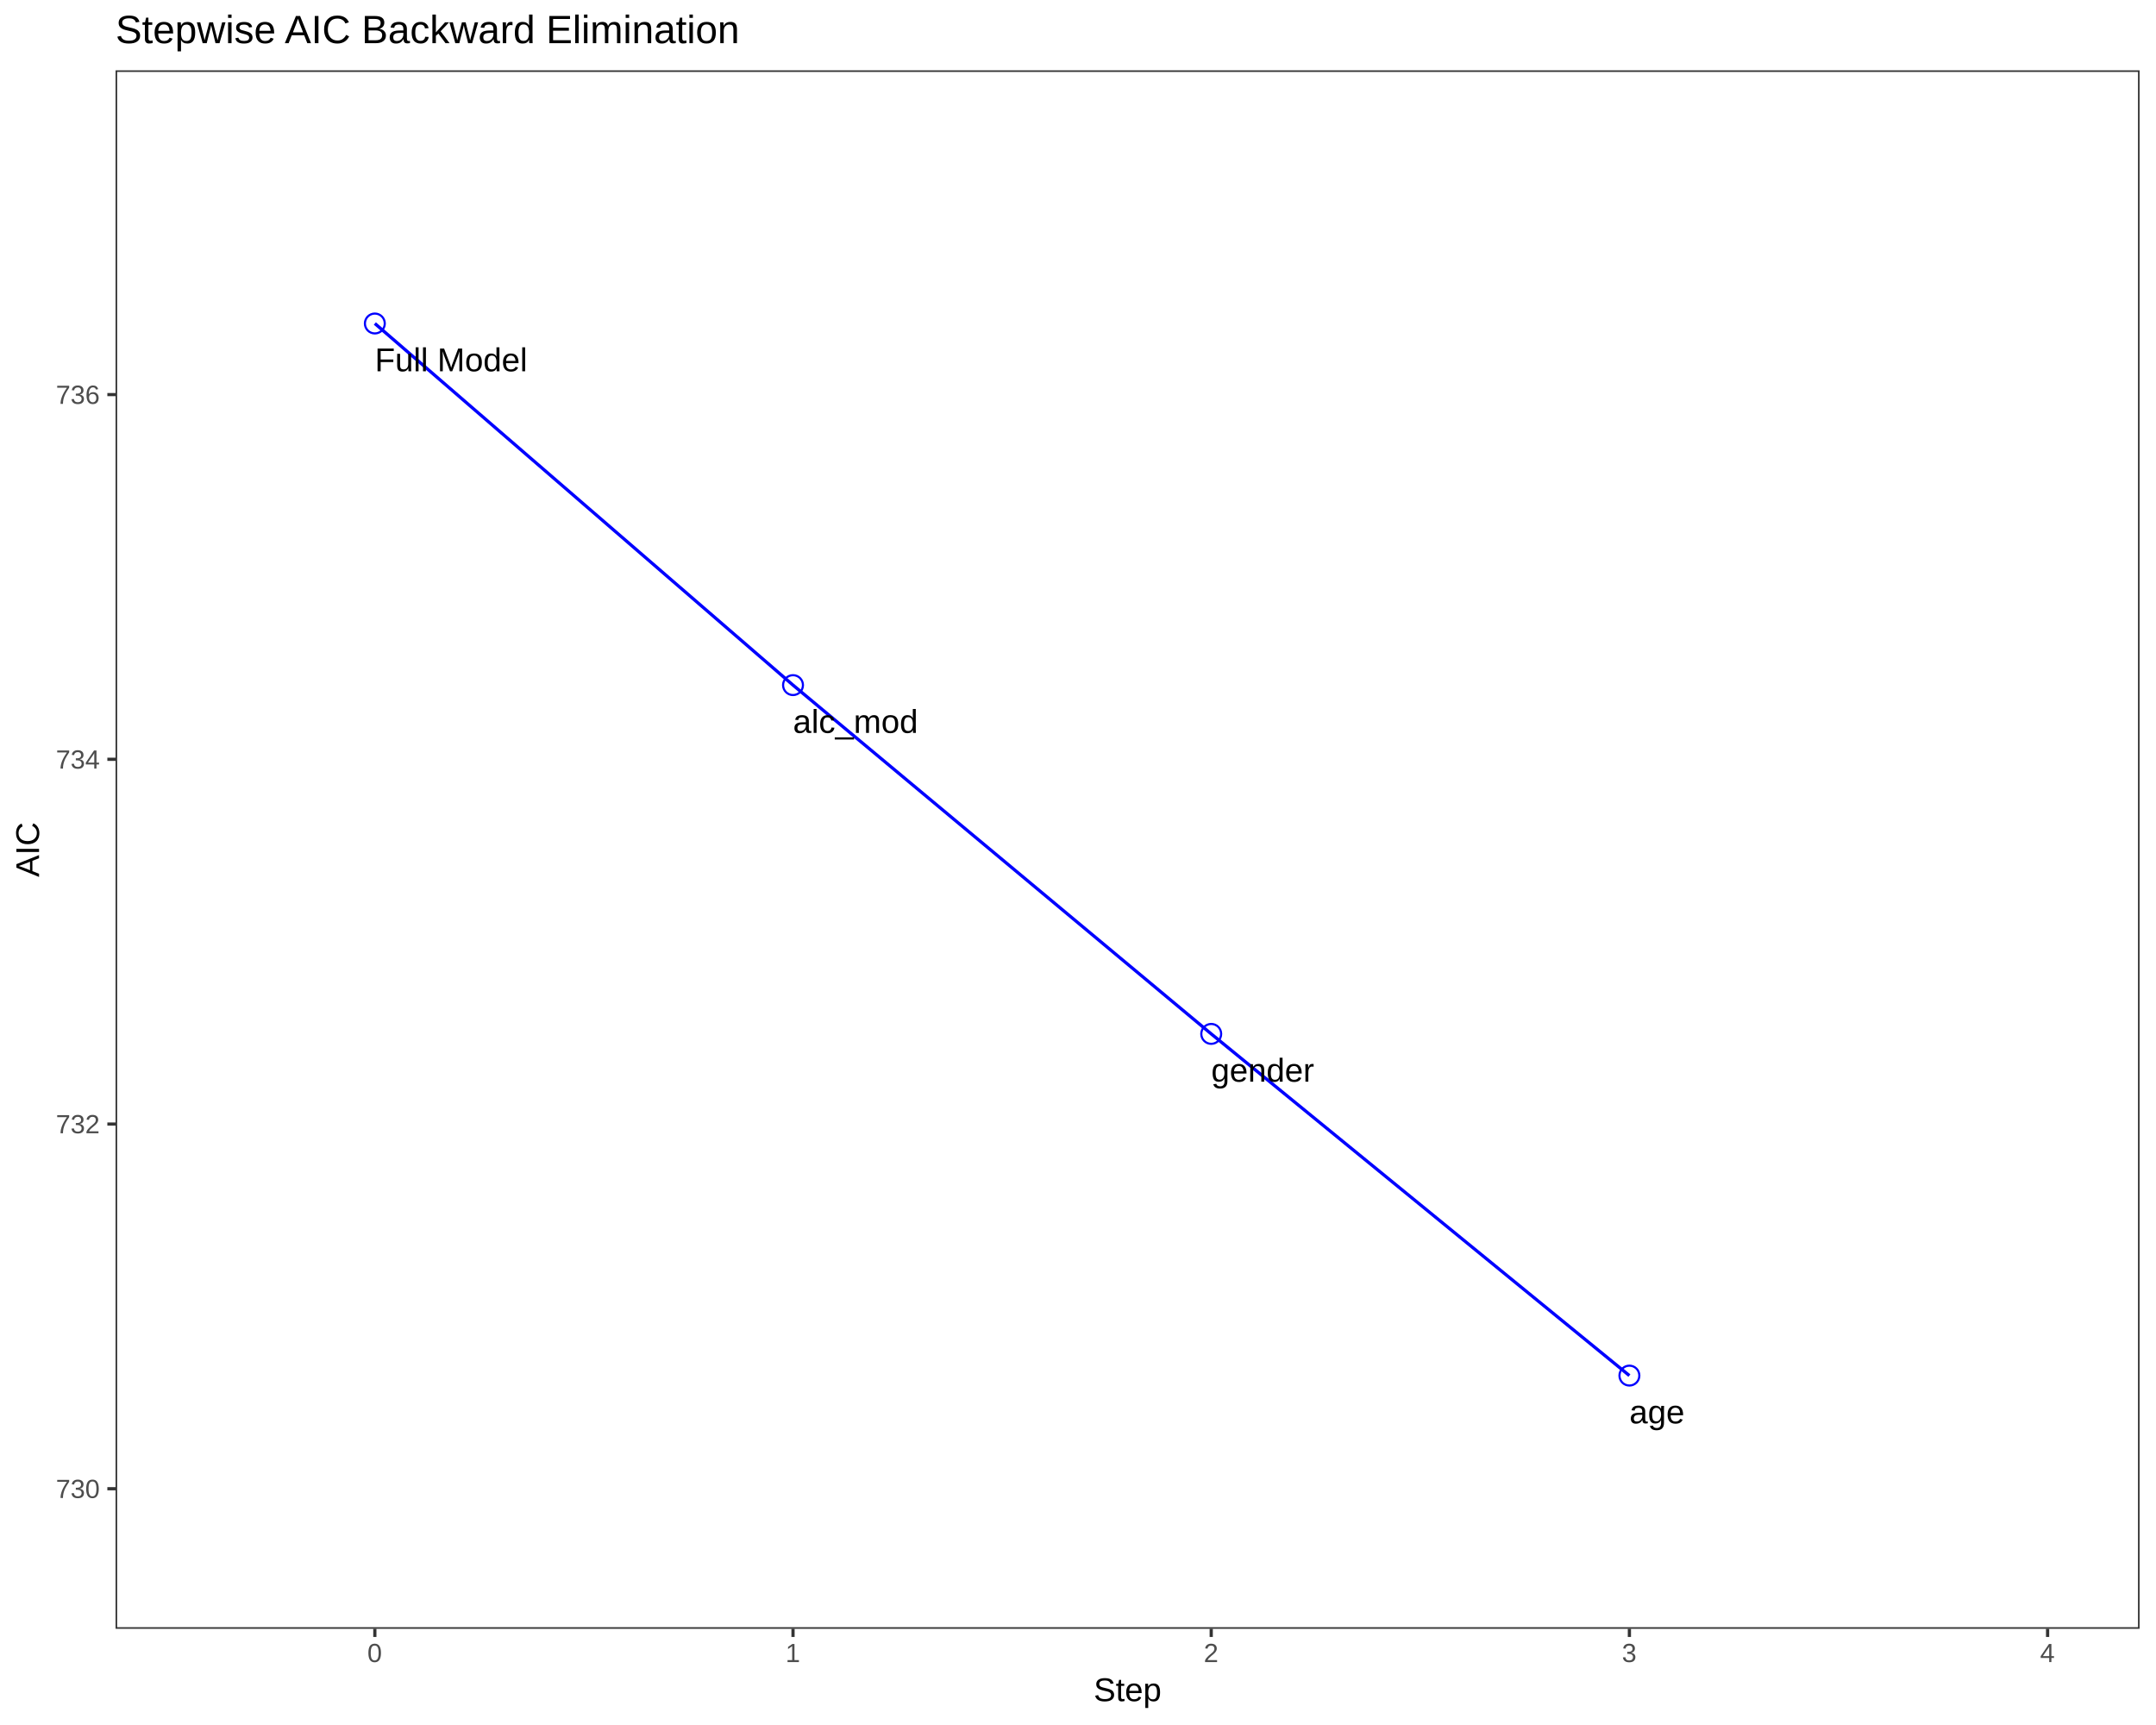
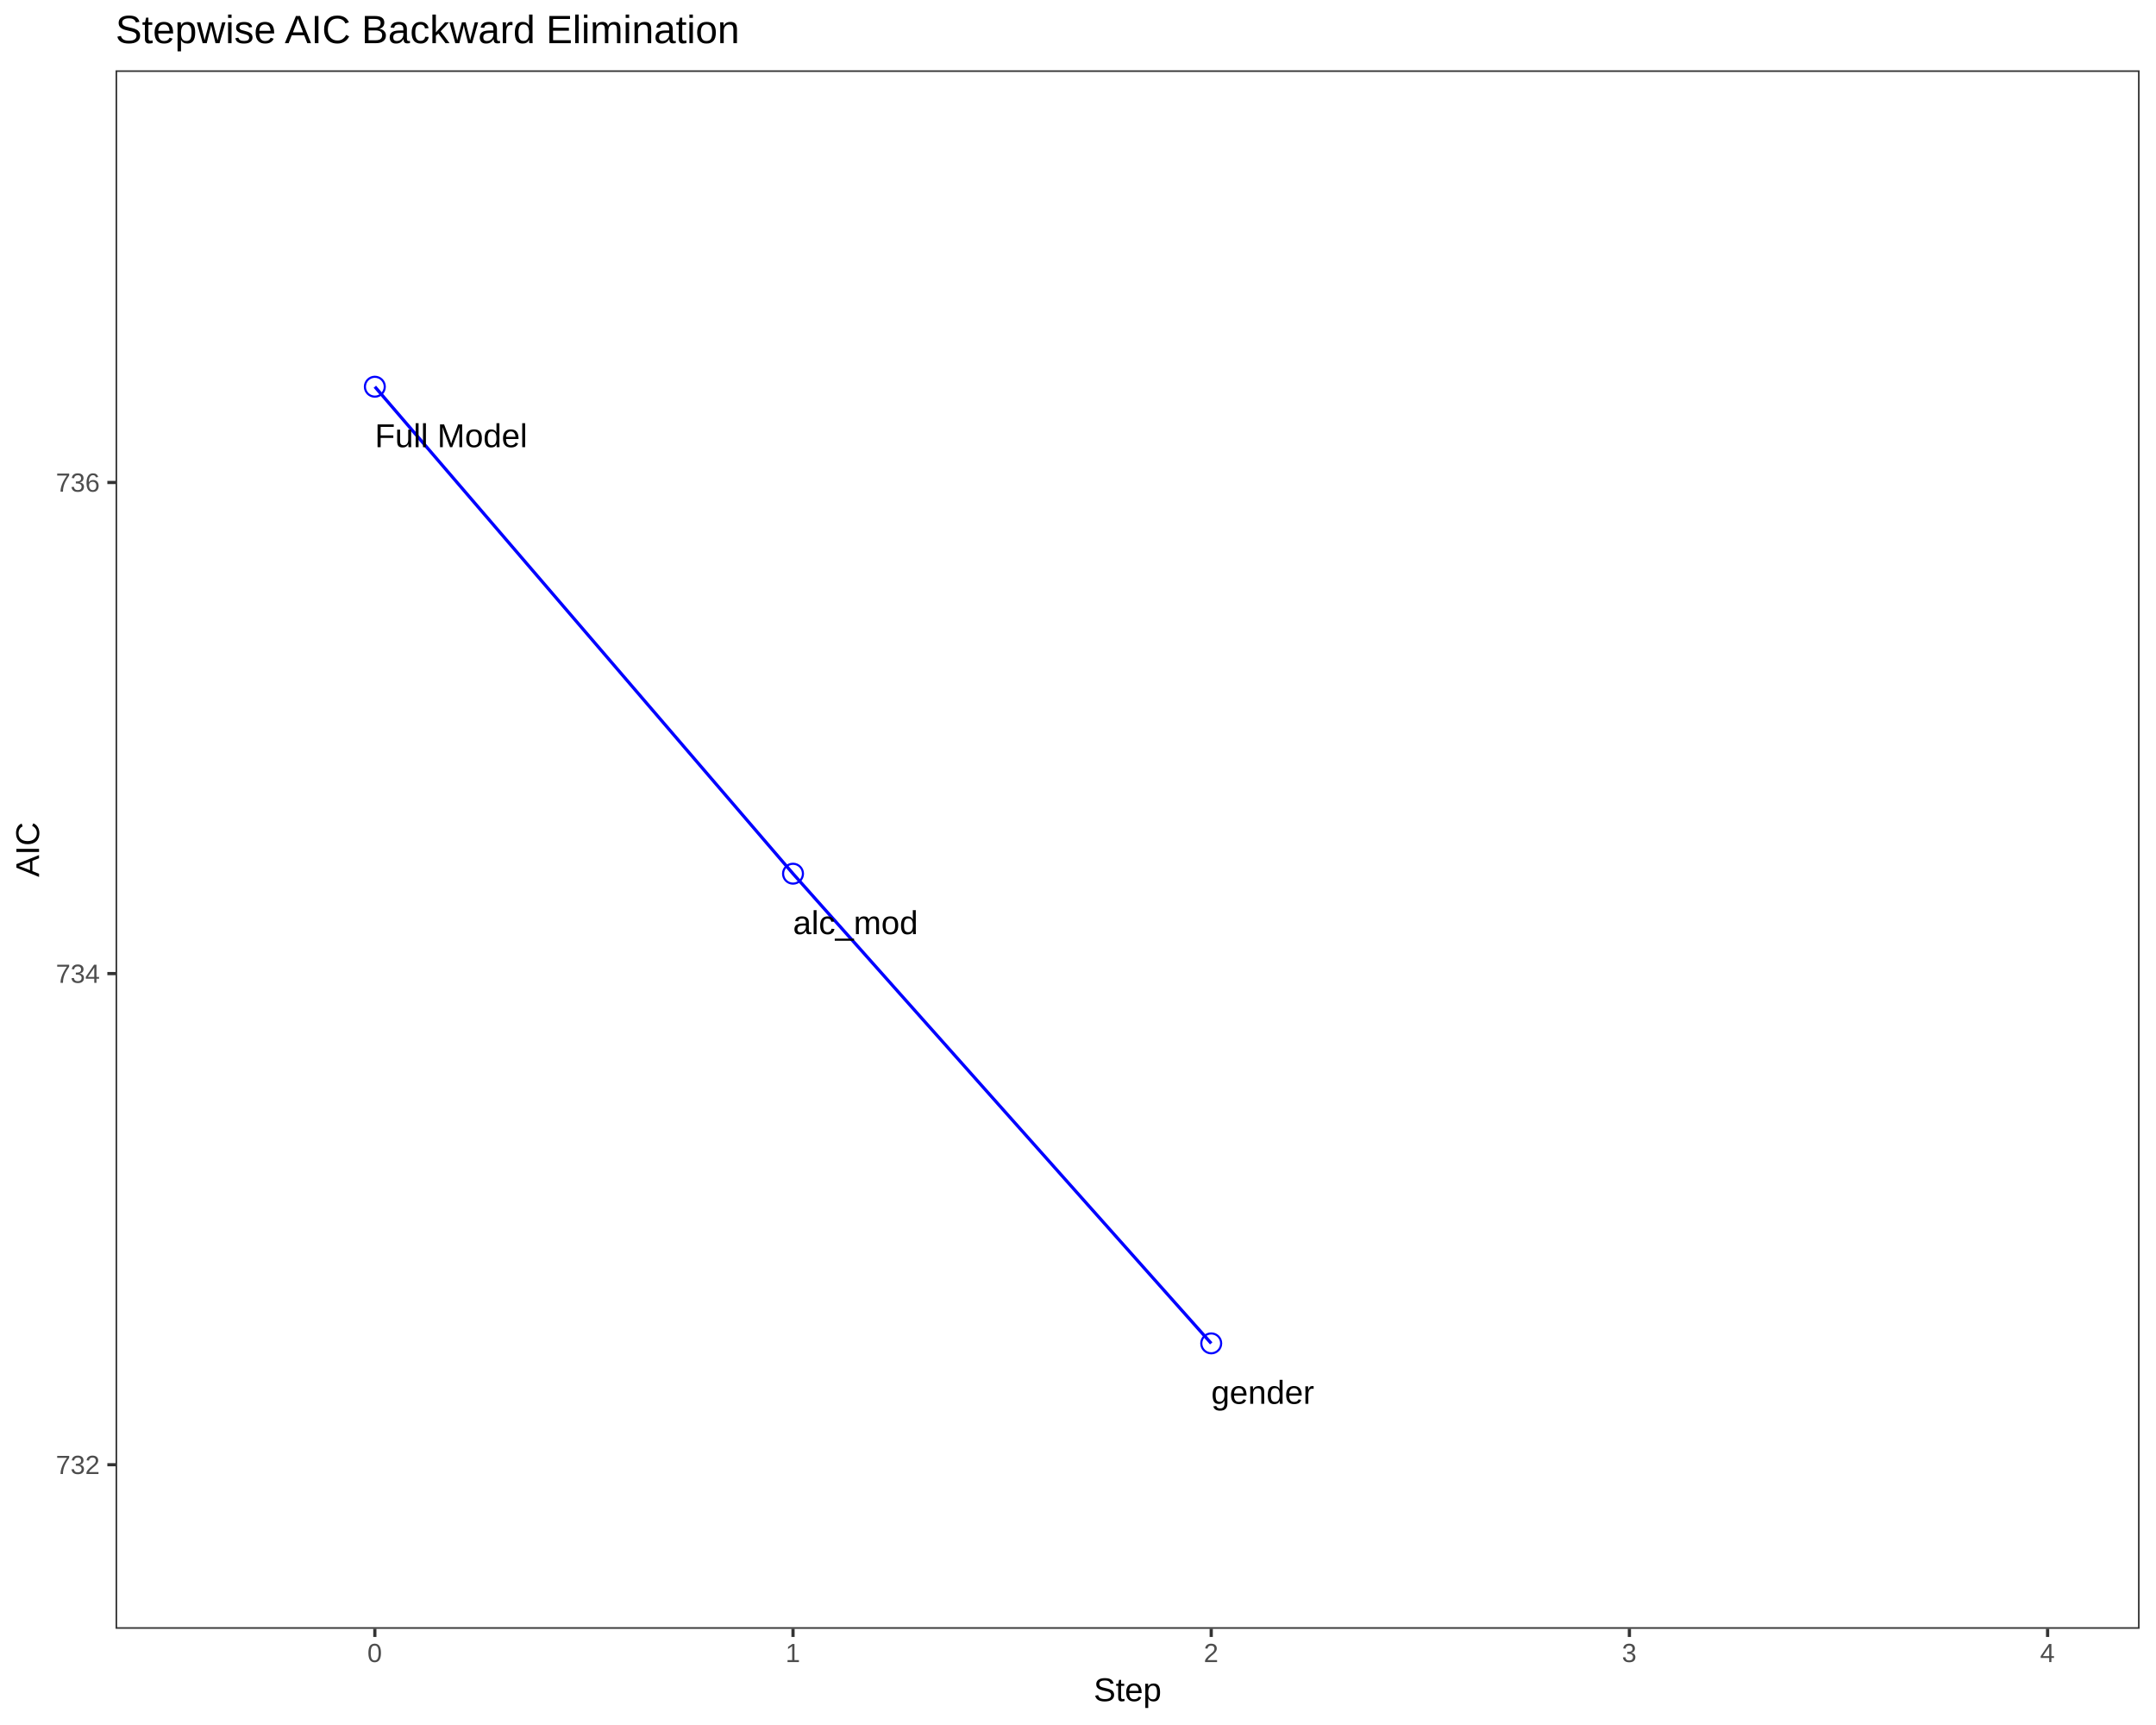
<svg xmlns="http://www.w3.org/2000/svg" viewBox="0 0 720.00 576.00">
  <defs>
    <style type="text/css">
    line, polyline, path, rect, circle {
      fill: none;
      stroke: #000000;
      stroke-linecap: round;
      stroke-linejoin: round;
      stroke-miterlimit: 10.00;
    }
  </style>
  </defs>
  <rect width="100%" height="100%" style="stroke: none; fill: #FFFFFF;" />
  <rect x="0.00" y="0.00" width="720.00" height="576.00" style="stroke-width: 1.07; stroke: #FFFFFF; fill: #FFFFFF;" />
  <defs>
    <clipPath id="cpMzguNTk0fDcxNC41MjF8NTQzLjg3NXwyMy40NzY3">
      <rect x="38.59" y="23.48" width="675.93" height="520.40" />
    </clipPath>
  </defs>
  <rect x="38.59" y="23.48" width="675.93" height="520.40" style="stroke-width: 1.07; stroke: none; fill: #FFFFFF;" clip-path="url(#cpMzguNTk0fDcxNC41MjF8NTQzLjg3NXwyMy40NzY3)" />
-   <polyline points="125.18,108.02 264.83,228.77 404.49,345.23 544.14,459.33 " style="stroke-width: 1.07; stroke: #0000FF; stroke-linecap: butt;" clip-path="url(#cpMzguNTk0fDcxNC41MjF8NTQzLjg3NXwyMy40NzY3)" />
-   <circle cx="125.18" cy="108.02" r="2.49pt" style="stroke-width: 0.71; stroke: #0000FF;" clip-path="url(#cpMzguNTk0fDcxNC41MjF8NTQzLjg3NXwyMy40NzY3)" />
-   <circle cx="264.83" cy="228.77" r="2.49pt" style="stroke-width: 0.71; stroke: #0000FF;" clip-path="url(#cpMzguNTk0fDcxNC41MjF8NTQzLjg3NXwyMy40NzY3)" />
-   <circle cx="404.49" cy="345.23" r="2.49pt" style="stroke-width: 0.71; stroke: #0000FF;" clip-path="url(#cpMzguNTk0fDcxNC41MjF8NTQzLjg3NXwyMy40NzY3)" />
-   <circle cx="544.14" cy="459.33" r="2.49pt" style="stroke-width: 0.71; stroke: #0000FF;" clip-path="url(#cpMzguNTk0fDcxNC41MjF8NTQzLjg3NXwyMy40NzY3)" />
+   <polyline points="125.18,129.13 264.83,291.74 404.49,448.57 " style="stroke-width: 1.07; stroke: #0000FF; stroke-linecap: butt;" clip-path="url(#cpMzguNTk0fDcxNC41MjF8NTQzLjg3NXwyMy40NzY3)" />
+   <circle cx="125.18" cy="129.13" r="2.49pt" style="stroke-width: 0.71; stroke: #0000FF;" clip-path="url(#cpMzguNTk0fDcxNC41MjF8NTQzLjg3NXwyMy40NzY3)" />
+   <circle cx="264.83" cy="291.74" r="2.49pt" style="stroke-width: 0.71; stroke: #0000FF;" clip-path="url(#cpMzguNTk0fDcxNC41MjF8NTQzLjg3NXwyMy40NzY3)" />
+   <circle cx="404.49" cy="448.57" r="2.49pt" style="stroke-width: 0.71; stroke: #0000FF;" clip-path="url(#cpMzguNTk0fDcxNC41MjF8NTQzLjg3NXwyMy40NzY3)" />
  <g clip-path="url(#cpMzguNTk0fDcxNC41MjF8NTQzLjg3NXwyMy40NzY3)">
-     <text x="125.18" y="123.98" style="font-size: 11.04px; font-family: Liberation Sans;" textLength="50.74px" lengthAdjust="spacingAndGlyphs">Full Model</text>
+     <text x="125.18" y="149.31" style="font-size: 11.04px; font-family: Liberation Sans;" textLength="50.74px" lengthAdjust="spacingAndGlyphs">Full Model</text>
  </g>
  <g clip-path="url(#cpMzguNTk0fDcxNC41MjF8NTQzLjg3NXwyMy40NzY3)">
-     <text x="264.83" y="244.73" style="font-size: 11.04px; font-family: Liberation Sans;" textLength="41.58px" lengthAdjust="spacingAndGlyphs">alc_mod</text>
+     <text x="264.83" y="311.92" style="font-size: 11.04px; font-family: Liberation Sans;" textLength="41.58px" lengthAdjust="spacingAndGlyphs">alc_mod</text>
  </g>
  <g clip-path="url(#cpMzguNTk0fDcxNC41MjF8NTQzLjg3NXwyMy40NzY3)">
-     <text x="404.49" y="361.19" style="font-size: 11.04px; font-family: Liberation Sans;" textLength="34.25px" lengthAdjust="spacingAndGlyphs">gender</text>
-   </g>
-   <g clip-path="url(#cpMzguNTk0fDcxNC41MjF8NTQzLjg3NXwyMy40NzY3)">
-     <text x="544.14" y="475.29" style="font-size: 11.04px; font-family: Liberation Sans;" textLength="18.35px" lengthAdjust="spacingAndGlyphs">age</text>
+     <text x="404.49" y="468.75" style="font-size: 11.04px; font-family: Liberation Sans;" textLength="34.25px" lengthAdjust="spacingAndGlyphs">gender</text>
  </g>
  <rect x="38.59" y="23.48" width="675.93" height="520.40" style="stroke-width: 1.07; stroke: #333333;" clip-path="url(#cpMzguNTk0fDcxNC41MjF8NTQzLjg3NXwyMy40NzY3)" />
  <defs>
    <clipPath id="cpMHw3MjB8NTc2fDA=">
      <rect x="0.00" y="0.00" width="720.00" height="576.00" />
    </clipPath>
  </defs>
  <g clip-path="url(#cpMHw3MjB8NTc2fDA=)">
-     <text x="18.65" y="500.20" style="font-size: 8.80px; fill: #4D4D4D; font-family: Liberation Sans;" textLength="15.02px" lengthAdjust="spacingAndGlyphs">730</text>
+     <text x="18.65" y="492.19" style="font-size: 8.80px; fill: #4D4D4D; font-family: Liberation Sans;" textLength="15.02px" lengthAdjust="spacingAndGlyphs">732</text>
  </g>
  <g clip-path="url(#cpMHw3MjB8NTc2fDA=)">
-     <text x="18.65" y="378.42" style="font-size: 8.80px; fill: #4D4D4D; font-family: Liberation Sans;" textLength="15.02px" lengthAdjust="spacingAndGlyphs">732</text>
+     <text x="18.65" y="328.19" style="font-size: 8.80px; fill: #4D4D4D; font-family: Liberation Sans;" textLength="15.02px" lengthAdjust="spacingAndGlyphs">734</text>
  </g>
  <g clip-path="url(#cpMHw3MjB8NTc2fDA=)">
-     <text x="18.65" y="256.64" style="font-size: 8.80px; fill: #4D4D4D; font-family: Liberation Sans;" textLength="15.02px" lengthAdjust="spacingAndGlyphs">734</text>
+     <text x="18.65" y="164.19" style="font-size: 8.80px; fill: #4D4D4D; font-family: Liberation Sans;" textLength="15.02px" lengthAdjust="spacingAndGlyphs">736</text>
  </g>
-   <g clip-path="url(#cpMHw3MjB8NTc2fDA=)">
-     <text x="18.65" y="134.86" style="font-size: 8.80px; fill: #4D4D4D; font-family: Liberation Sans;" textLength="15.02px" lengthAdjust="spacingAndGlyphs">736</text>
-   </g>
-   <polyline points="35.85,497.11 38.59,497.11 " style="stroke-width: 1.07; stroke: #333333; stroke-linecap: butt;" clip-path="url(#cpMHw3MjB8NTc2fDA=)" />
-   <polyline points="35.85,375.33 38.59,375.33 " style="stroke-width: 1.07; stroke: #333333; stroke-linecap: butt;" clip-path="url(#cpMHw3MjB8NTc2fDA=)" />
-   <polyline points="35.85,253.54 38.59,253.54 " style="stroke-width: 1.07; stroke: #333333; stroke-linecap: butt;" clip-path="url(#cpMHw3MjB8NTc2fDA=)" />
-   <polyline points="35.85,131.76 38.59,131.76 " style="stroke-width: 1.07; stroke: #333333; stroke-linecap: butt;" clip-path="url(#cpMHw3MjB8NTc2fDA=)" />
+   <polyline points="35.85,489.09 38.59,489.09 " style="stroke-width: 1.07; stroke: #333333; stroke-linecap: butt;" clip-path="url(#cpMHw3MjB8NTc2fDA=)" />
+   <polyline points="35.85,325.10 38.59,325.10 " style="stroke-width: 1.07; stroke: #333333; stroke-linecap: butt;" clip-path="url(#cpMHw3MjB8NTc2fDA=)" />
+   <polyline points="35.85,161.10 38.59,161.10 " style="stroke-width: 1.07; stroke: #333333; stroke-linecap: butt;" clip-path="url(#cpMHw3MjB8NTc2fDA=)" />
  <polyline points="125.18,546.61 125.18,543.88 " style="stroke-width: 1.07; stroke: #333333; stroke-linecap: butt;" clip-path="url(#cpMHw3MjB8NTc2fDA=)" />
  <polyline points="264.83,546.61 264.83,543.88 " style="stroke-width: 1.07; stroke: #333333; stroke-linecap: butt;" clip-path="url(#cpMHw3MjB8NTc2fDA=)" />
  <polyline points="404.49,546.61 404.49,543.88 " style="stroke-width: 1.07; stroke: #333333; stroke-linecap: butt;" clip-path="url(#cpMHw3MjB8NTc2fDA=)" />
  <polyline points="544.14,546.61 544.14,543.88 " style="stroke-width: 1.07; stroke: #333333; stroke-linecap: butt;" clip-path="url(#cpMHw3MjB8NTc2fDA=)" />
  <polyline points="683.80,546.61 683.80,543.88 " style="stroke-width: 1.07; stroke: #333333; stroke-linecap: butt;" clip-path="url(#cpMHw3MjB8NTc2fDA=)" />
  <g clip-path="url(#cpMHw3MjB8NTc2fDA=)">
    <text x="122.68" y="554.99" style="font-size: 8.80px; fill: #4D4D4D; font-family: Liberation Sans;" textLength="5.01px" lengthAdjust="spacingAndGlyphs">0</text>
  </g>
  <g clip-path="url(#cpMHw3MjB8NTc2fDA=)">
    <text x="262.33" y="554.99" style="font-size: 8.80px; fill: #4D4D4D; font-family: Liberation Sans;" textLength="5.01px" lengthAdjust="spacingAndGlyphs">1</text>
  </g>
  <g clip-path="url(#cpMHw3MjB8NTc2fDA=)">
    <text x="401.99" y="554.99" style="font-size: 8.80px; fill: #4D4D4D; font-family: Liberation Sans;" textLength="5.01px" lengthAdjust="spacingAndGlyphs">2</text>
  </g>
  <g clip-path="url(#cpMHw3MjB8NTc2fDA=)">
    <text x="541.64" y="554.99" style="font-size: 8.80px; fill: #4D4D4D; font-family: Liberation Sans;" textLength="5.01px" lengthAdjust="spacingAndGlyphs">3</text>
  </g>
  <g clip-path="url(#cpMHw3MjB8NTc2fDA=)">
    <text x="681.29" y="554.99" style="font-size: 8.80px; fill: #4D4D4D; font-family: Liberation Sans;" textLength="5.01px" lengthAdjust="spacingAndGlyphs">4</text>
  </g>
  <g clip-path="url(#cpMHw3MjB8NTc2fDA=)">
    <text x="365.24" y="568.04" style="font-size: 11.00px; font-family: Liberation Sans;" textLength="22.63px" lengthAdjust="spacingAndGlyphs">Step</text>
  </g>
  <g clip-path="url(#cpMHw3MjB8NTc2fDA=)">
    <text transform="translate(13.04,292.84) rotate(-90)" style="font-size: 11.00px; font-family: Liberation Sans;" textLength="18.34px" lengthAdjust="spacingAndGlyphs">AIC</text>
  </g>
  <g clip-path="url(#cpMHw3MjB8NTc2fDA=)">
    <text x="38.59" y="14.42" style="font-size: 13.20px; font-family: Liberation Sans;" textLength="205.92px" lengthAdjust="spacingAndGlyphs">Stepwise AIC Backward Elimination</text>
  </g>
</svg>
